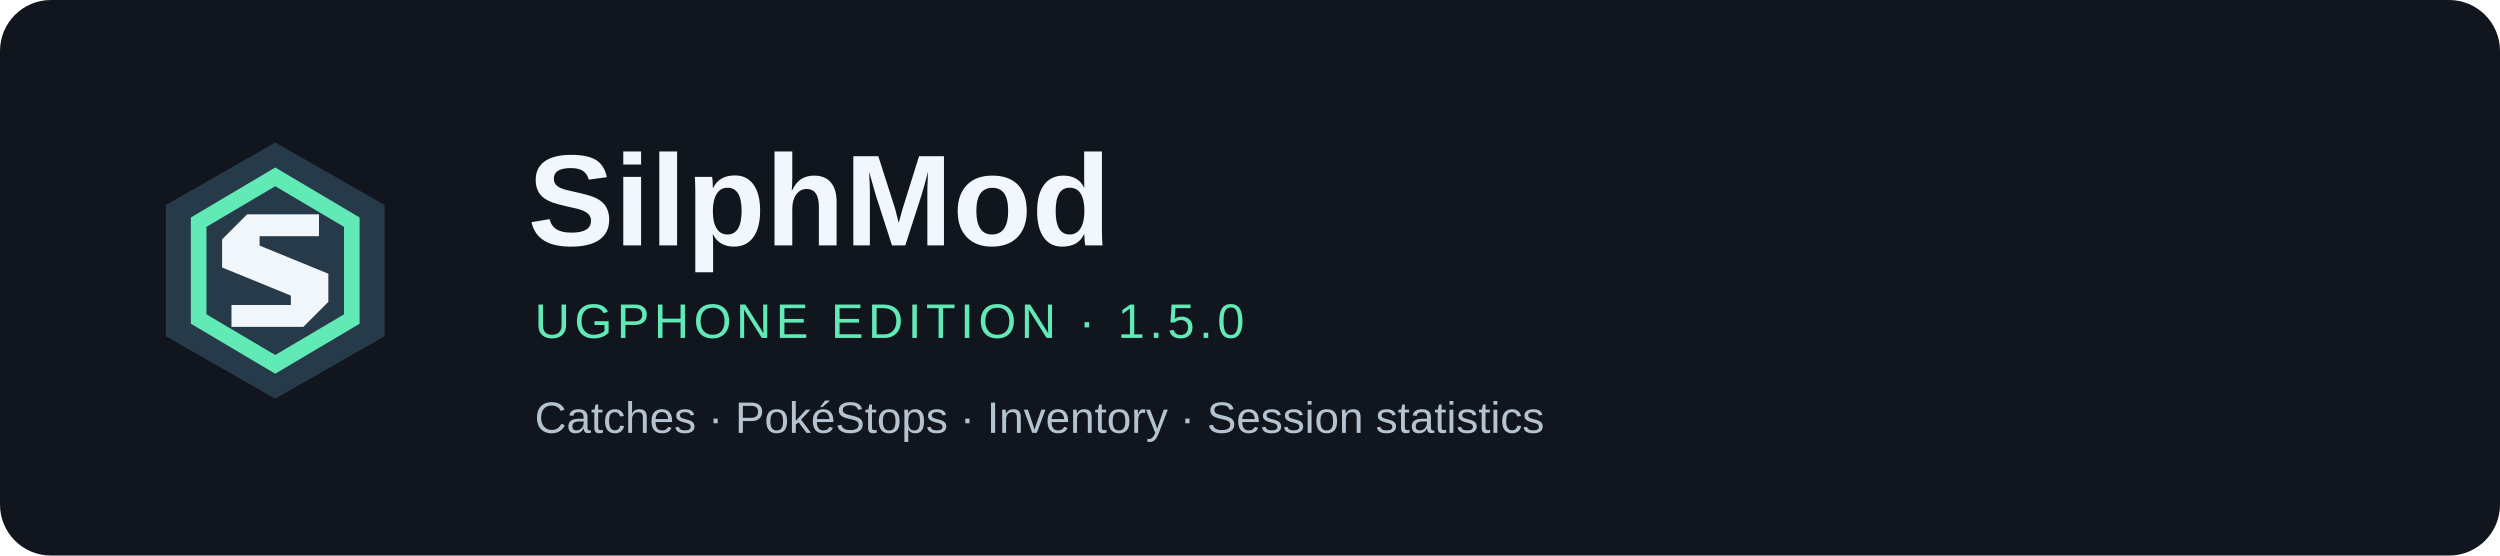
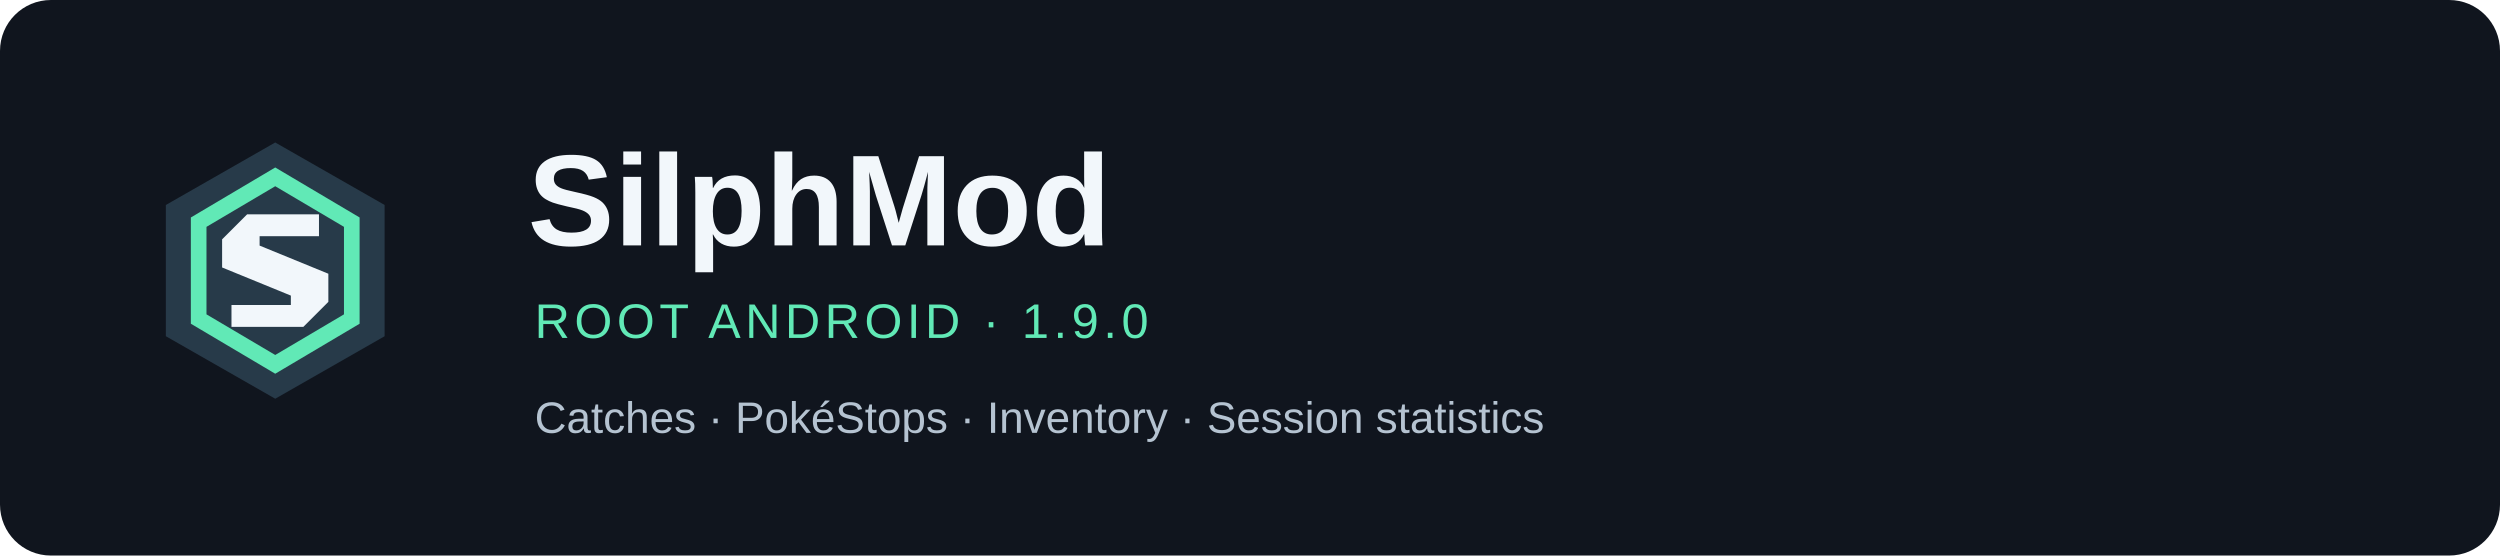
<svg xmlns="http://www.w3.org/2000/svg" viewBox="0 0 1080 240" role="img" aria-labelledby="title desc">
  <rect width="1080" height="240" rx="22" fill="#10151e" />
  <g transform="translate(46 44) scale(1.35)">
    <path d="M54 13 89 33V75L54 95 19 75V33Z" fill="#273a49" />
    <path d="M54 21 81 37V71L54 87 27 71V37Z M54 27 32 40V68L54 81 76 68V40Z" fill="#61e9b6" fill-rule="evenodd" />
    <path d="M68 36H45L37 44V53L59 62V65H40V72H63L71 64V55L49 46V43H68Z" fill="#f2f7fb" />
  </g>
  <g font-family="Segoe UI, Arial, sans-serif">
    <text x="228" y="106" fill="#f2f7fb" font-size="56" font-weight="700">SilphMod</text>
-     <text x="231" y="146" fill="#61e9b6" font-size="21" letter-spacing="2">UGPHONE EDITION · 1.5.0</text>
+     <text x="231" y="146" fill="#61e9b6" font-size="21" letter-spacing="2">ROOT ANDROID · 1.9.0</text>
    <text x="231" y="187" fill="#b5c3d1" font-size="19">Catches · PokéStops · Inventory · Session statistics</text>
  </g>
</svg>
